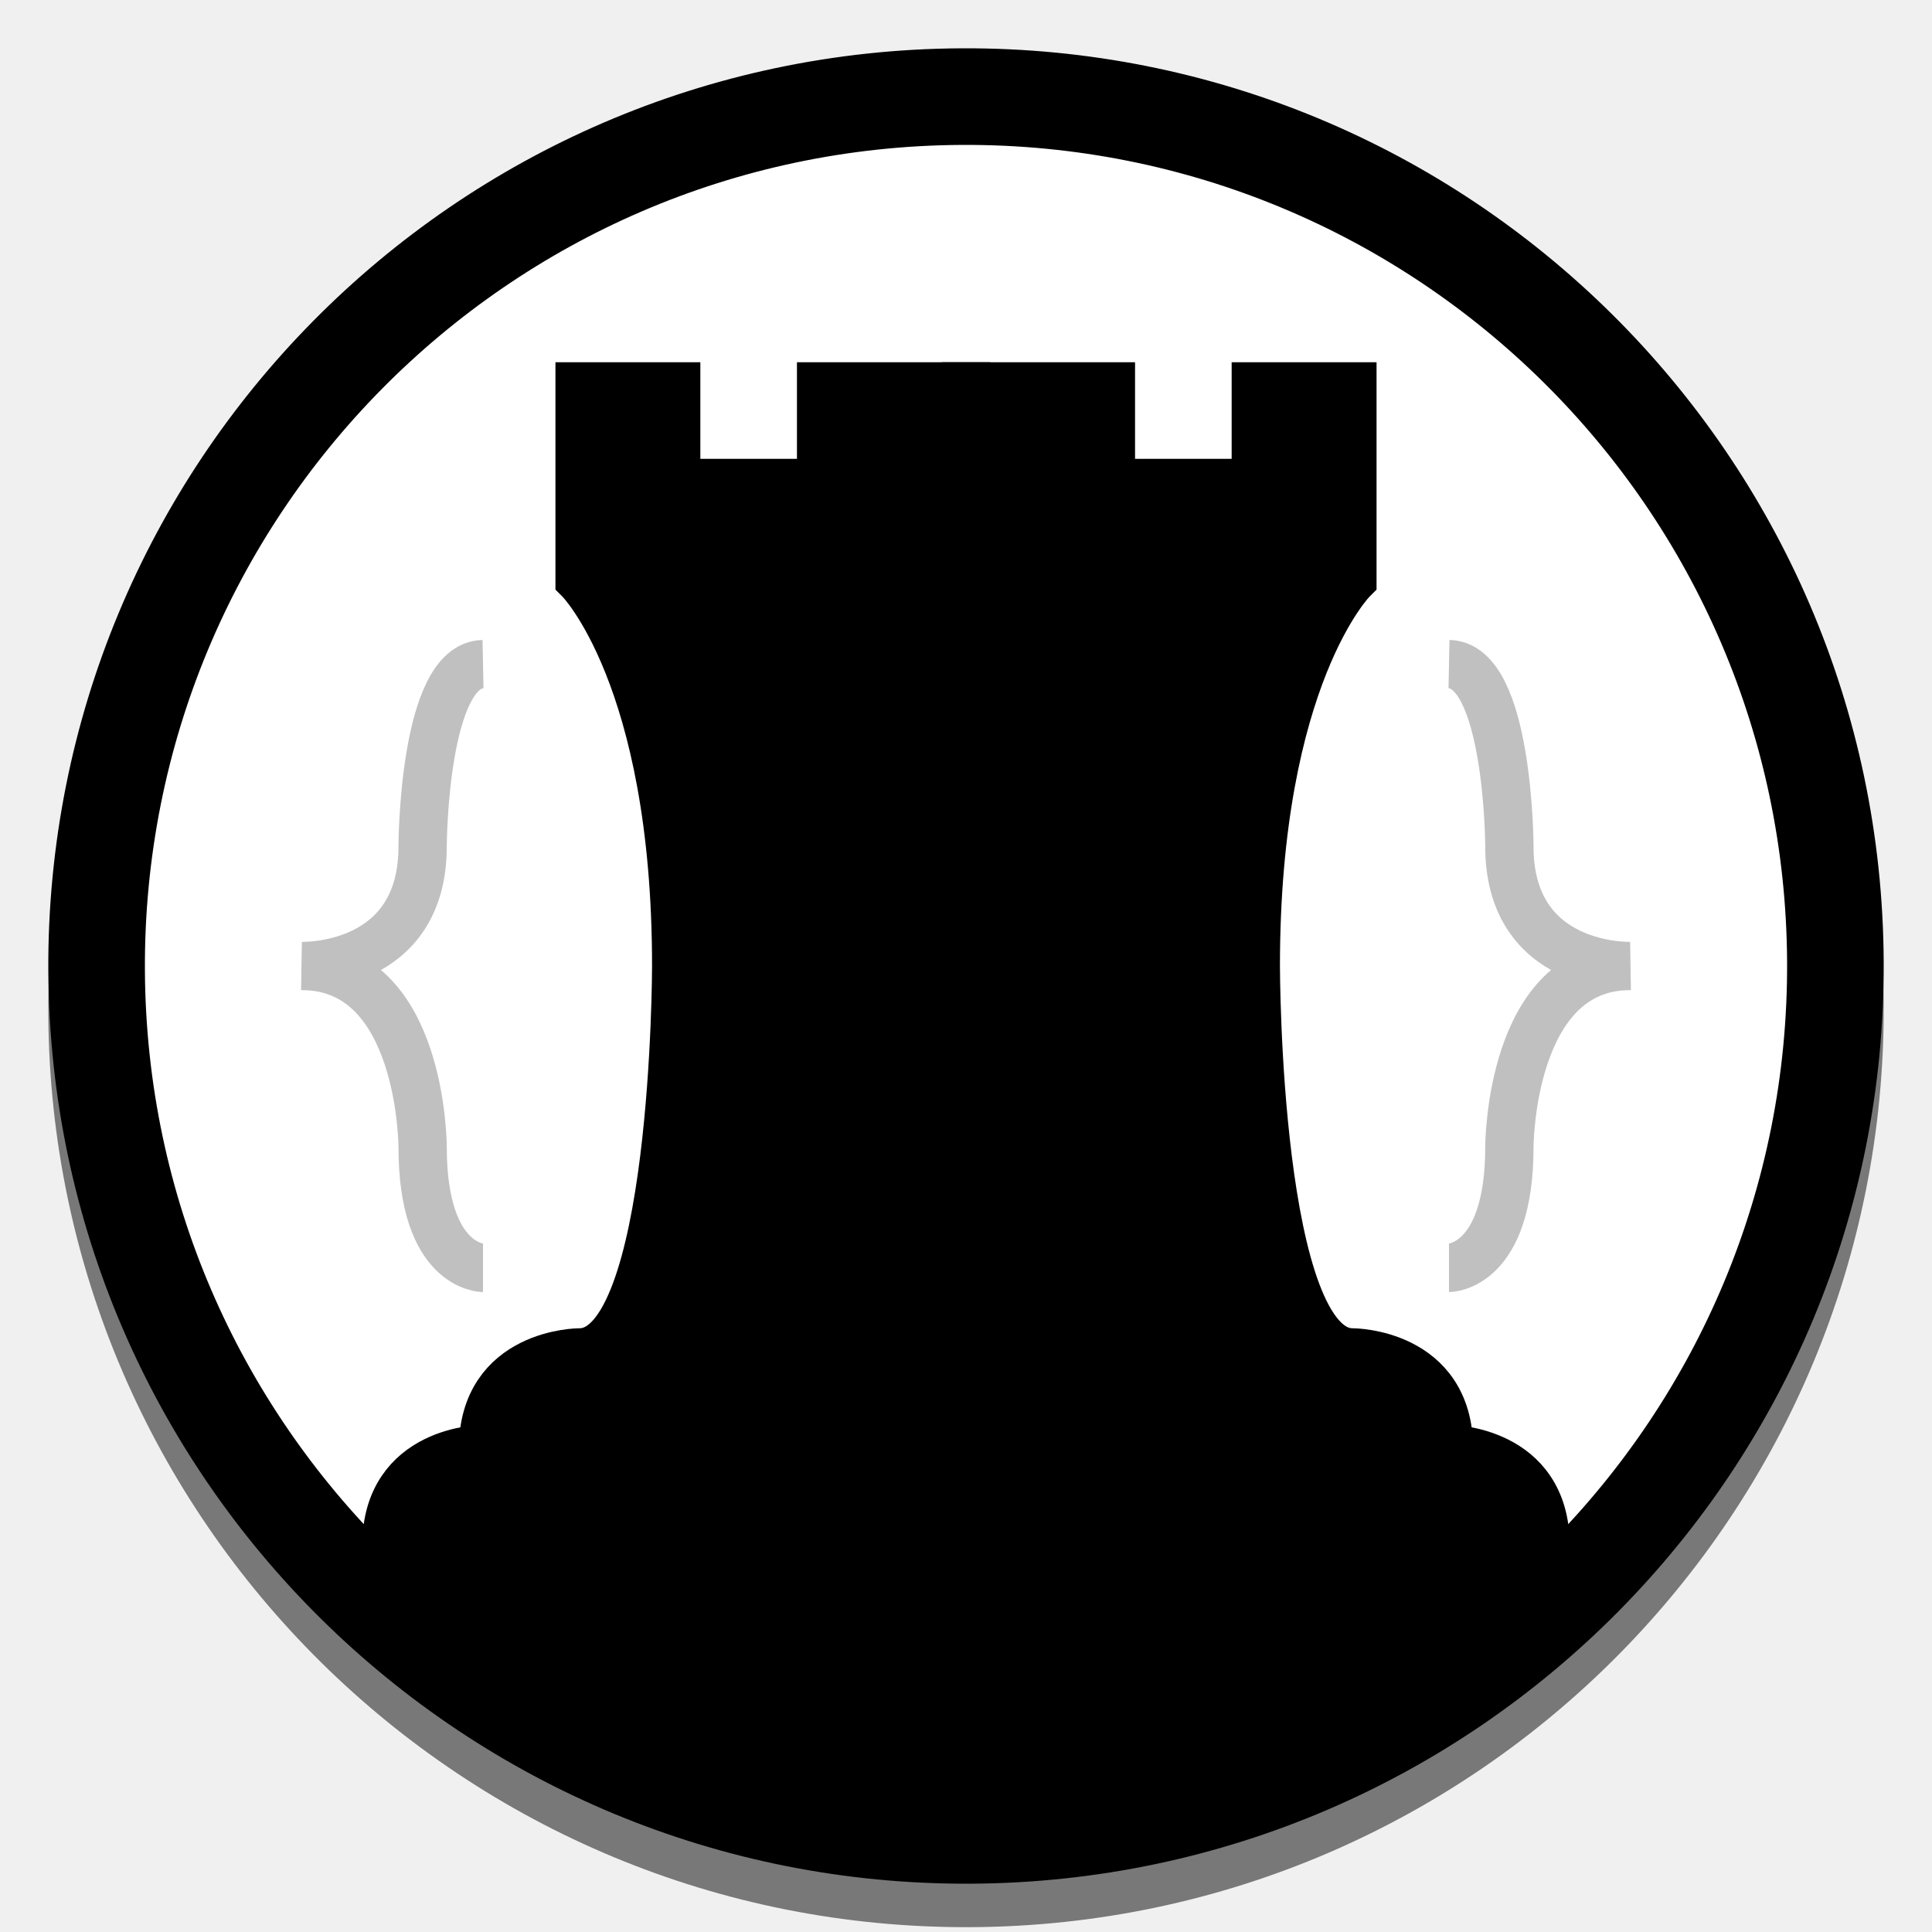
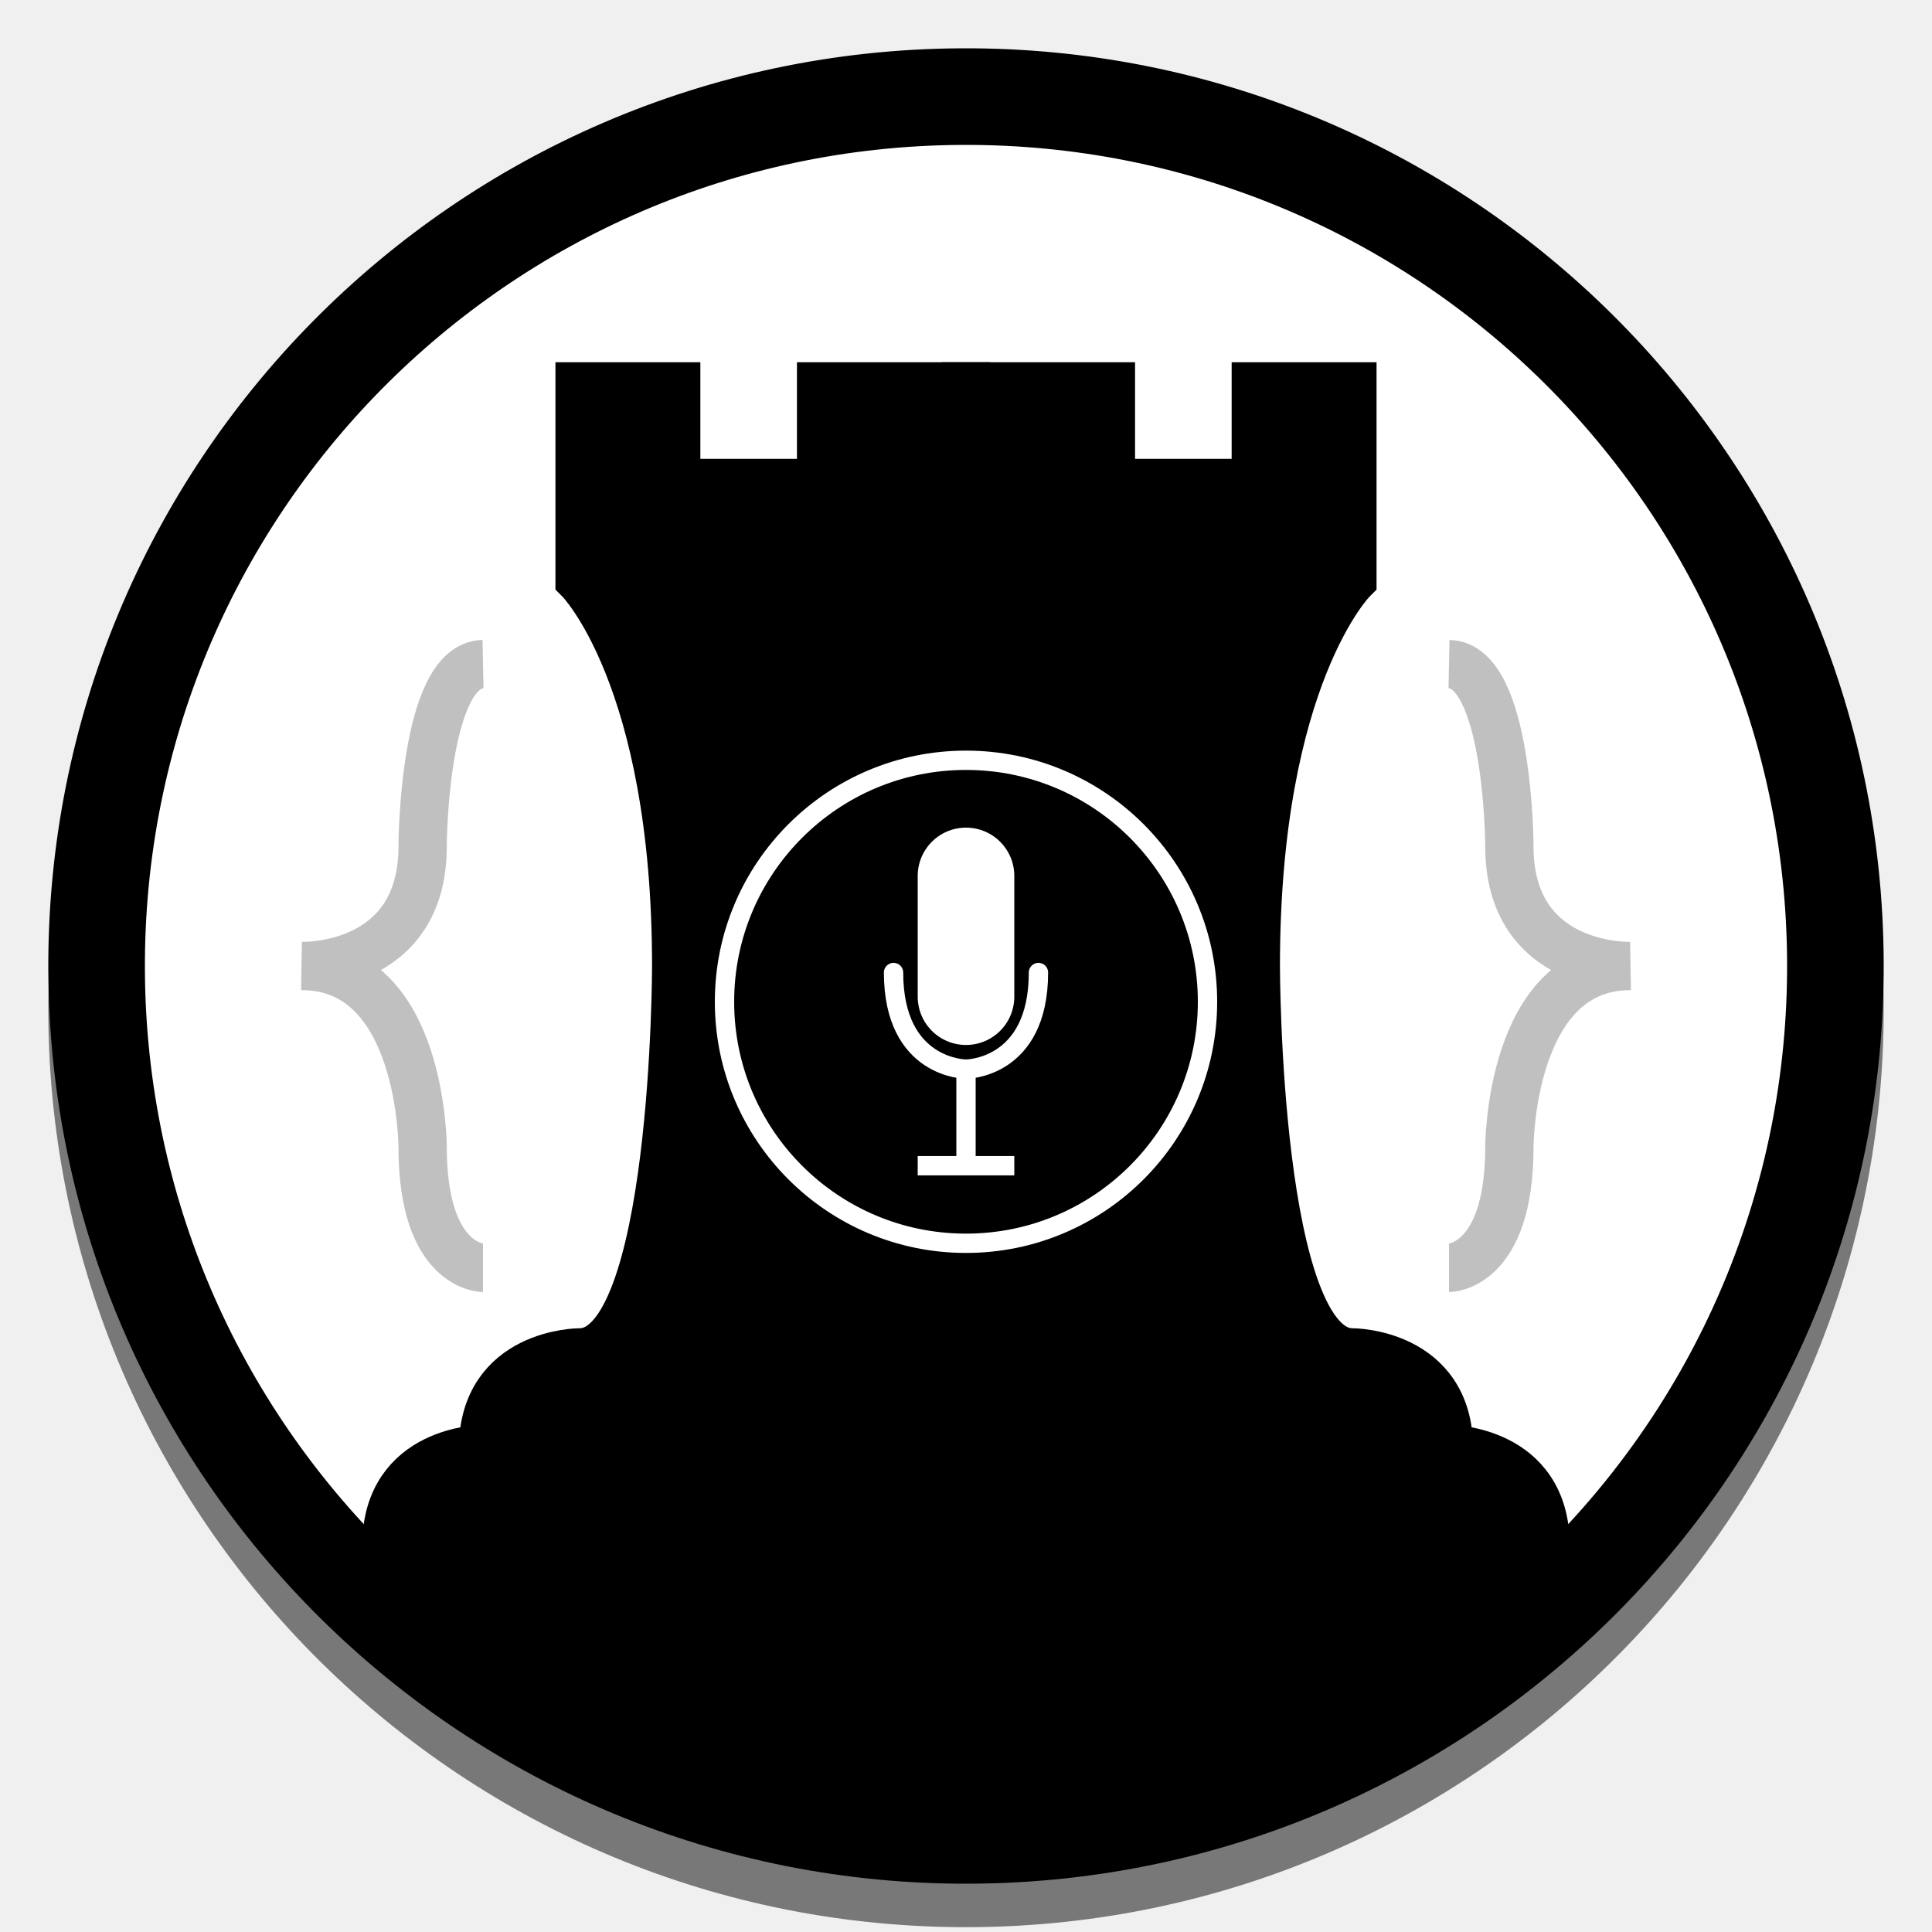
<svg xmlns="http://www.w3.org/2000/svg" width="200mm" height="200mm" viewBox="0 0 200 200" version="1.1" id="svg8">
  <defs id="defs2" />
  <g id="layer1" transform="translate(1.083328,-97)">
    <path style="opacity:1;fill:#000000;fill-opacity:0.502;fill-rule:nonzero;stroke:none;stroke-width:10;stroke-linecap:round;stroke-linejoin:round;stroke-miterlimit:4;stroke-dasharray:none;stroke-dashoffset:0;stroke-opacity:0.502" id="path4493-0" d="M 98.497,106.501 A 95,95 0 0 1 193.916,201.046 95,95 0 0 1 99.405,296.499 95,95 0 0 1 3.918,202.023 95,95 0 0 1 98.36,106.502" />
    <path style="opacity:1;fill:#ffffff;fill-opacity:1;fill-rule:nonzero;stroke:#000000;stroke-width:10;stroke-linecap:round;stroke-linejoin:round;stroke-miterlimit:4;stroke-dasharray:none;stroke-dashoffset:0;stroke-opacity:1" id="path4493" d="M 98.519,107.001 A 90,90 0 0 1 188.916,196.57 90,90 0 0 1 99.379,286.999 90,90 0 0 1 8.918,197.495 90,90 0 0 1 98.389,107.002" />
-     <g id="g5777" transform="translate(-1.083329)">
+     <g id="g5777" transform="translate(-1.083328)">
      <path id="path4512" d="M 40,257 C 40,247 50,247 50,247 c 10e-7,-10 10,-10 10,-10 10,0 10,-40 10,-40 0,-30 -10,-40 -10,-40 v -20 h 10 v 10 H 85 V 137 H 100 V 287 C 50,287 40,257 40,257 Z" style="fill:#000000;fill-opacity:1;fill-rule:evenodd;stroke:#000000;stroke-width:5;stroke-linecap:round;stroke-linejoin:miter;stroke-miterlimit:4;stroke-dasharray:none;stroke-opacity:1" />
      <path id="path4512-2" d="m 160,257 c 0,-10 -10,-10 -10,-10 0,-10 -10,-10 -10,-10 -10,0 -10,-40 -10,-40 0,-30 10,-40 10,-40 v -20 h -10 v 10 h -15 v -10 h -15 v 150 c 50,0 60,-30 60,-30 z" style="fill:#000000;fill-opacity:1;fill-rule:evenodd;stroke:#000000;stroke-width:5;stroke-linecap:round;stroke-linejoin:miter;stroke-miterlimit:4;stroke-dasharray:none;stroke-opacity:1" />
    </g>
    <g id="g9121" transform="translate(8.0324213e-7,-2.5034649e-4)" style="stroke:#c0c0c0;stroke-opacity:1">
      <path id="path9102" d="m 48.917,165.75 c -6.168,0.123 -6.25,18.75 -6.25,18.75 0.082,12.911 -12.5,12.5 -12.5,12.5 12.5,0 12.5,18.75 12.5,18.75 0,12.5 6.25,12.5 6.25,12.5" style="fill:none;fill-rule:evenodd;stroke:#c0c0c0;stroke-width:5;stroke-linecap:butt;stroke-linejoin:miter;stroke-miterlimit:4;stroke-dasharray:none;stroke-opacity:1" />
      <path id="path9102-1" d="m 148.917,165.75 c 6.168,0.123 6.25,18.75 6.25,18.75 -0.082,12.911 12.5,12.5 12.5,12.5 -12.5,0 -12.5,18.75 -12.5,18.75 0,12.5 -6.25,12.5 -6.25,12.5" style="fill:none;fill-rule:evenodd;stroke:#c0c0c0;stroke-width:5;stroke-linecap:butt;stroke-linejoin:miter;stroke-miterlimit:4;stroke-dasharray:none;stroke-opacity:1" />
    </g>
+     <ellipse style="opacity:1;fill:none;fill-opacity:1;fill-rule:evenodd;stroke:#ffffff;stroke-width:2;stroke-linecap:round;stroke-linejoin:round;stroke-miterlimit:4;stroke-dasharray:none;stroke-dashoffset:0;stroke-opacity:1;paint-order:markers fill stroke" id="path706" cx="98.917" cy="200.704" rx="25" ry="25" />
+     <path style="fill:none;fill-rule:evenodd;stroke:#ffffff;stroke-width:10;stroke-linecap:round;stroke-linejoin:miter;stroke-miterlimit:4;stroke-dasharray:none;stroke-opacity:1" d="m 98.917,187.675 v 12.5" id="path3917" />
+     <path style="fill:none;fill-rule:evenodd;stroke:#ffffff;stroke-width:2;stroke-linecap:round;stroke-linejoin:miter;stroke-miterlimit:4;stroke-dasharray:none;stroke-opacity:1" d="m 91.417,197.675 c 0,10 7.5,10 7.5,10 v 0 0" id="path4051" />
+     <path style="fill:none;fill-rule:evenodd;stroke:#ffffff;stroke-width:2;stroke-linecap:round;stroke-linejoin:miter;stroke-miterlimit:4;stroke-dasharray:none;stroke-opacity:1" d="m 106.417,197.675 c 0,10 -7.5,10 -7.5,10 v 0 0" id="path4051-1" />
+     <path style="fill:none;fill-rule:evenodd;stroke:#ffffff;stroke-width:2;stroke-linecap:butt;stroke-linejoin:miter;stroke-miterlimit:4;stroke-dasharray:none;stroke-opacity:1" d="m 98.917,207.675 c 0,10 0,10 0,10" id="path6161" />
+     <path style="fill:none;fill-rule:evenodd;stroke:#ffffff;stroke-width:2;stroke-linecap:butt;stroke-linejoin:miter;stroke-miterlimit:4;stroke-dasharray:none;stroke-opacity:1" d="m 93.917,217.675 c 10,0 10,0 10,0" id="path6691" />
  </g>
</svg>
